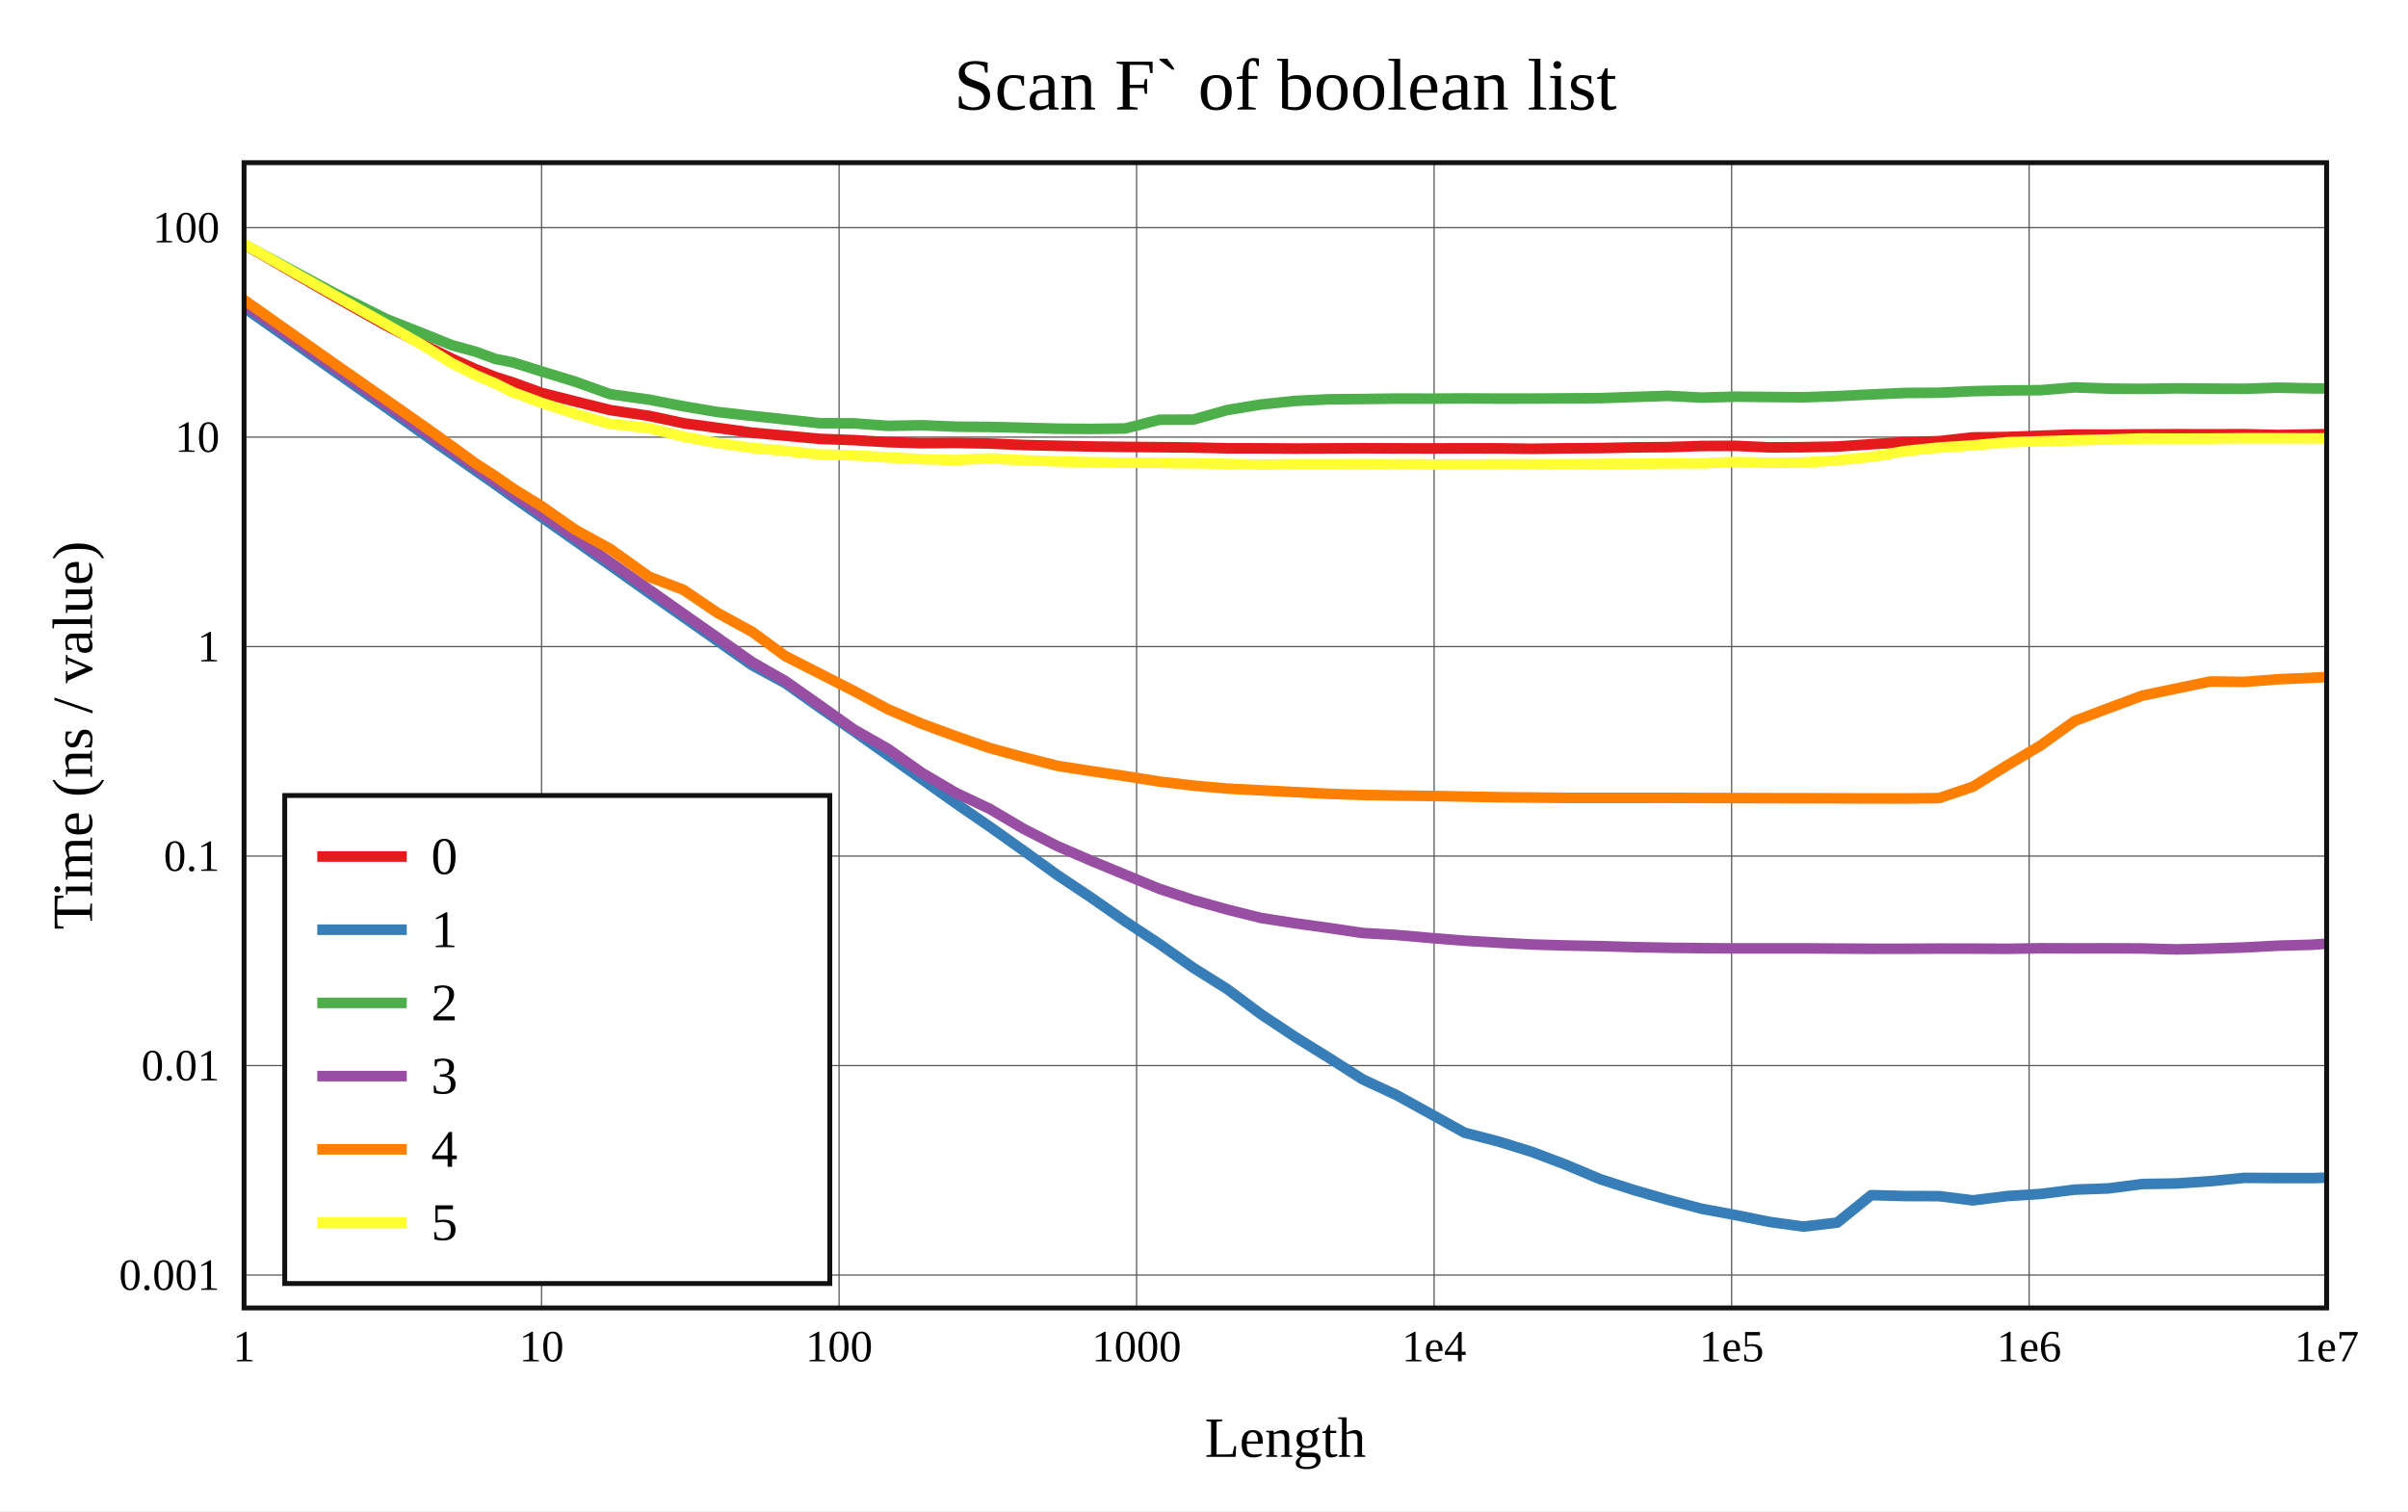
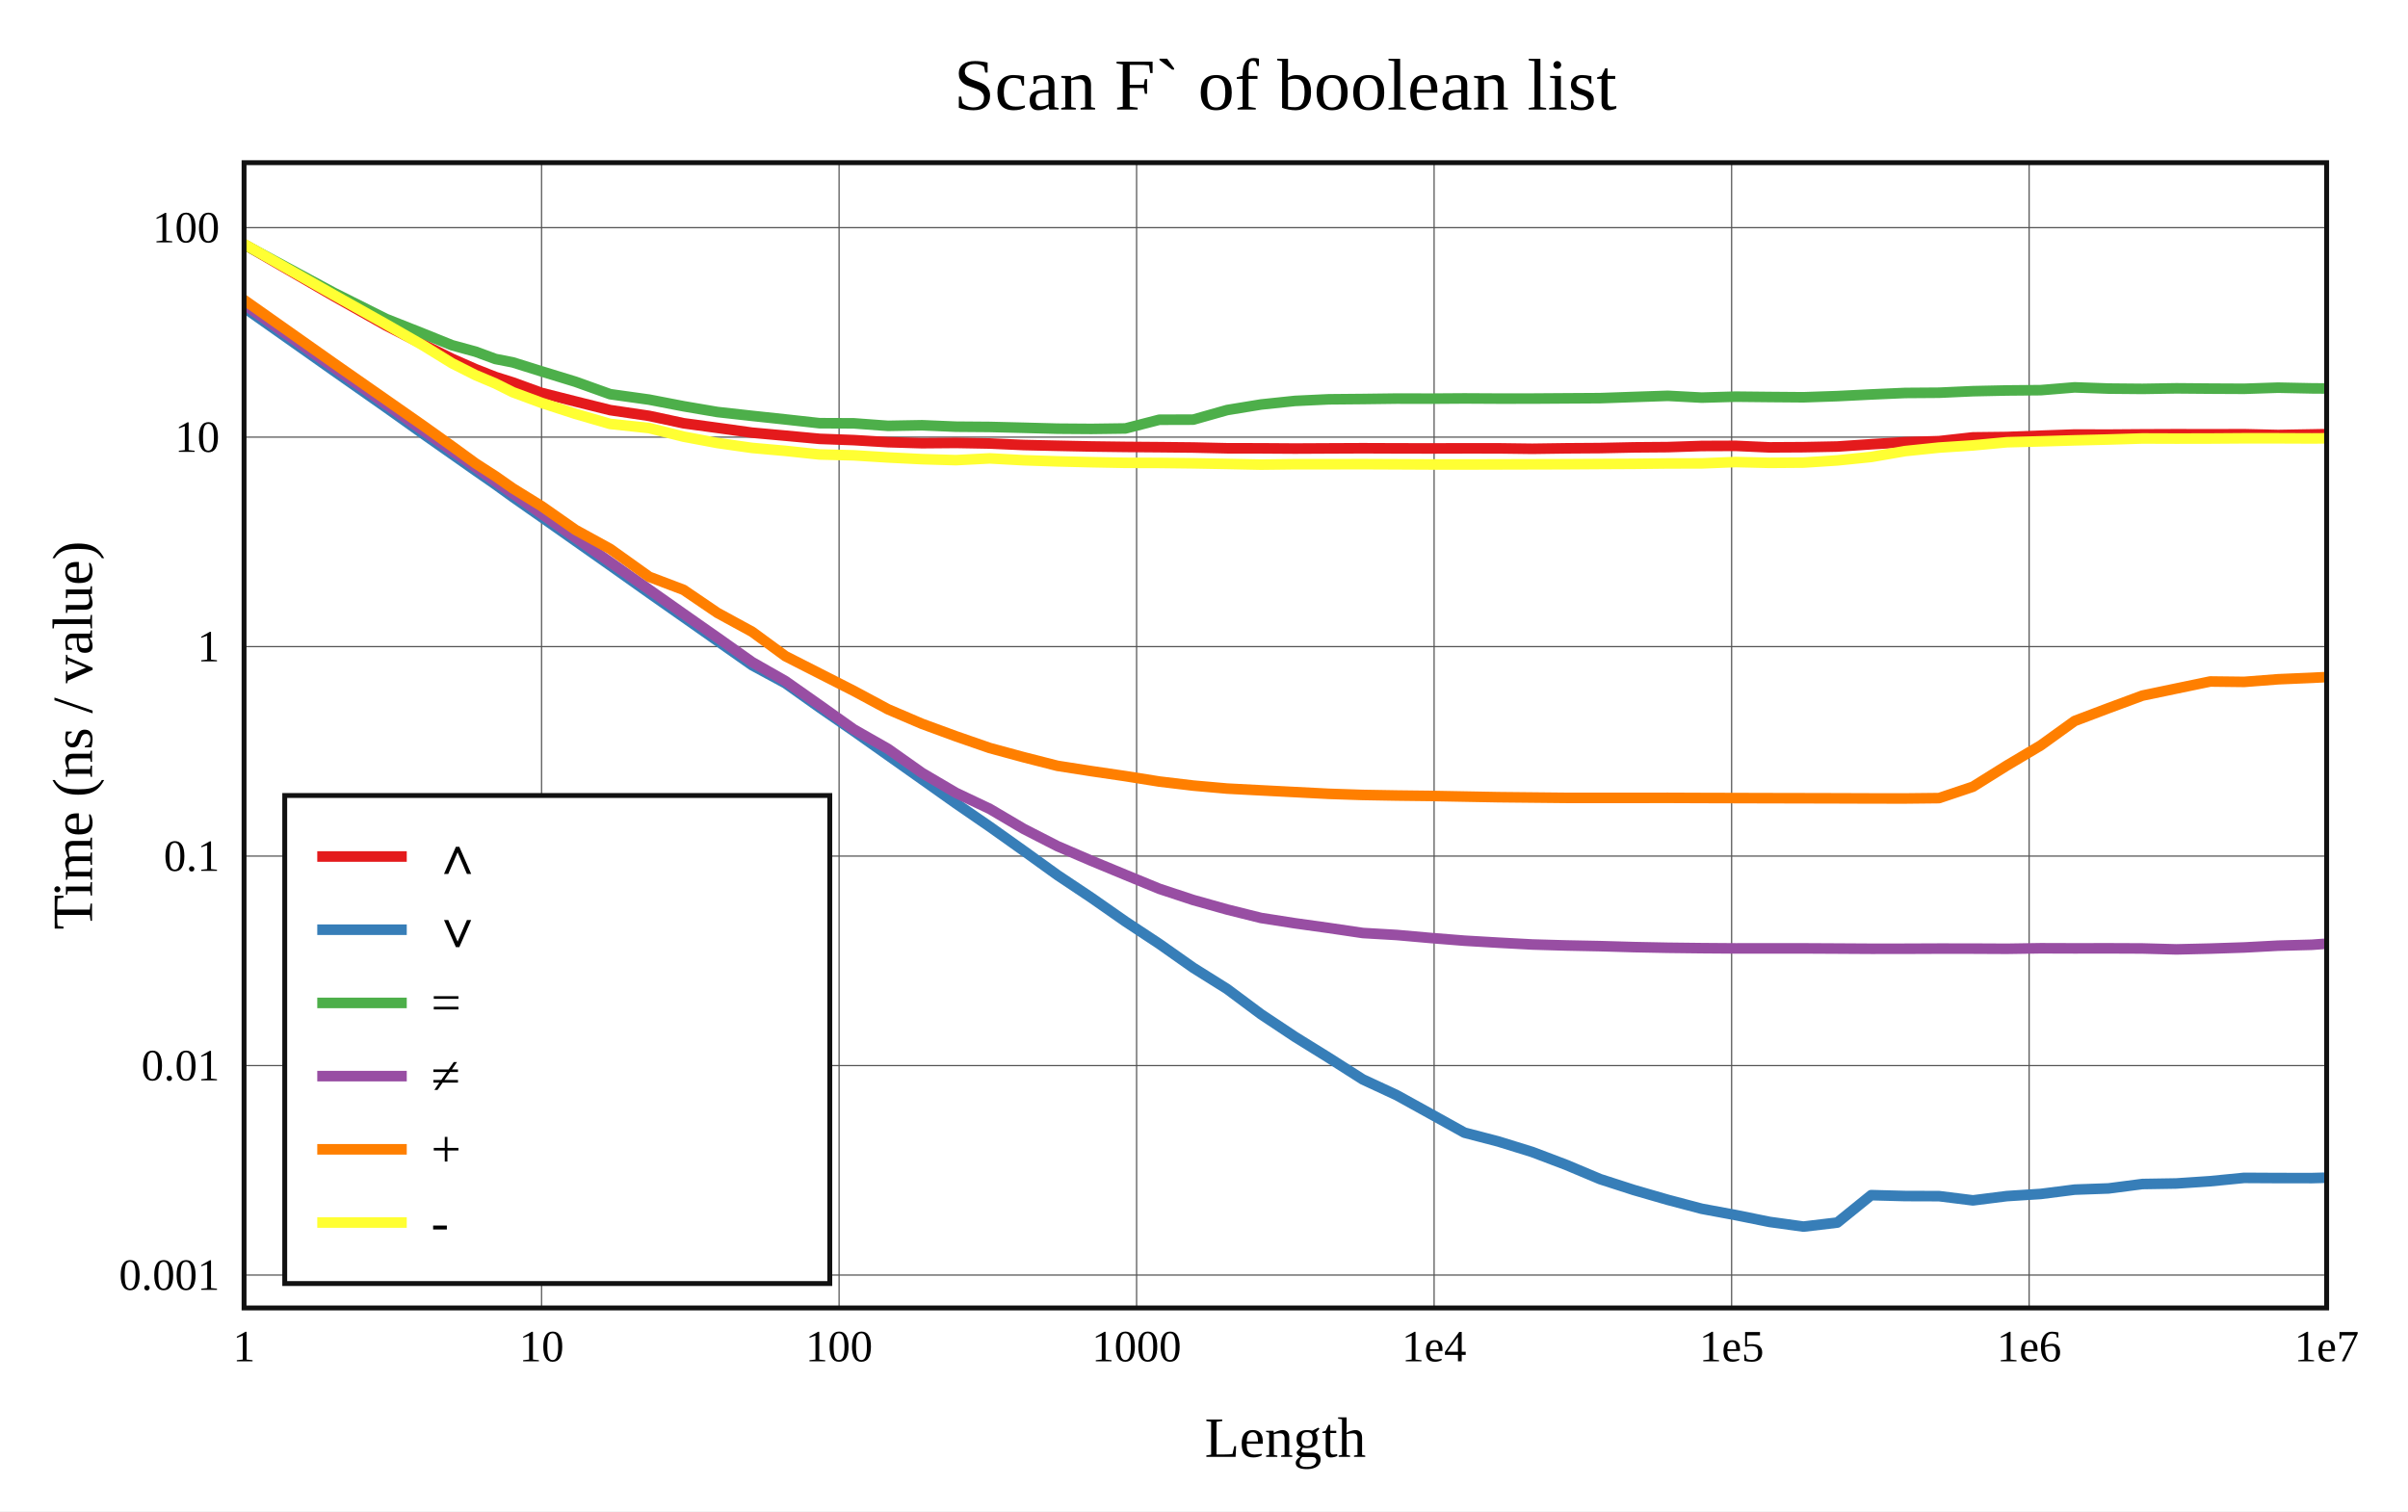
<svg xmlns="http://www.w3.org/2000/svg" viewBox="-60 -40 592 371.6" height="557.4" width="888">
  <g stroke-width="2.6" font-size="14px" text-anchor="middle">
    <defs>
      <clipPath id="clip">
        <rect x="0" y="0" width="512" height="281.6" />
      </clipPath>
    </defs>
    <rect fill="white" x="-60" y="-40" width="592" height="371.6" />
    <text dy="0.33em" font-size="18px" x="256" y="-19">Scan F` of boolean list</text>
    <text dy="0.33em" x="256" y="313.6">Length</text>
    <text dy="0.33em" transform="rotate(-90)" x="-140.8" y="-42">Time (ns / value)</text>
    <g stroke-width="0.3" stroke="#555">
      <path d="M73.143 0v281.6" />
      <path d="M146.286 0v281.6" />
      <path d="M219.429 0v281.6" />
      <path d="M292.571 0v281.6" />
      <path d="M365.714 0v281.6" />
      <path d="M438.857 0v281.6" />
      <path d="M0 273.515h512" />
      <path d="M0 222.007h512" />
      <path d="M0 170.499h512" />
      <path d="M0 118.991h512" />
      <path d="M0 67.483h512" />
      <path d="M0 15.975h512" />
    </g>
    <g font-size="11px">
      <text dy="0.33em" x="0" y="291.1">1</text>
      <text dy="0.33em" x="73.143" y="291.1">10</text>
      <text dy="0.33em" x="146.286" y="291.1">100</text>
      <text dy="0.33em" x="219.429" y="291.1">1000</text>
      <text dy="0.33em" x="292.571" y="291.1">1e4</text>
      <text dy="0.33em" x="365.714" y="291.1">1e5</text>
      <text dy="0.33em" x="438.857" y="291.1">1e6</text>
      <text dy="0.33em" x="512" y="291.1">1e7</text>
      <g text-anchor="end">
        <text dy="0.33em" x="-6" y="273.515">0.001</text>
        <text dy="0.33em" x="-6" y="222.007">0.01</text>
        <text dy="0.33em" x="-6" y="170.499">0.1</text>
        <text dy="0.33em" x="-6" y="118.991">1</text>
        <text dy="0.33em" x="-6" y="67.483">10</text>
        <text dy="0.33em" x="-6" y="15.975">100</text>
      </g>
    </g>
    <g clip-path="url(#clip)" fill="none" stroke-linecap="round" stroke-linejoin="round">
      <path stroke="#e41a1c" d="M0 20.058L22.018 32.789L34.898 40.035L44.036 44.721L51.125 48.22L56.916 50.772L61.813 52.697L66.055 54.035L73.143 56.609L81.477 58.715L89.999 60.841L99.601 62.26L108.041 64.071L116.375 65.204L124.897 66.389L133.087 67.129L141.495 67.908L149.886 68.215L158.307 68.725L166.675 68.971L175.009 68.902L183.333 69.051L191.644 69.424L199.973 69.612L208.325 69.781L216.676 69.889L225.008 69.954L233.35 70.036L241.684 70.226L250.012 70.239L258.349 70.292L266.687 70.252L275.026 70.216L283.357 70.246L291.692 70.261L300.029 70.24L308.363 70.242L316.697 70.35L325.031 70.233L333.365 70.178L341.699 70.002L350.034 69.937L358.368 69.661L366.702 69.629L375.036 70.003L383.37 69.956L391.705 69.794L400.039 69.234L408.373 68.719L416.707 68.47L425.041 67.547L433.375 67.452L441.71 67.132L450.044 66.845L458.378 66.865L466.712 66.805L475.046 66.773L483.38 66.791L491.714 66.767L500.049 66.959L508.383 66.816L516.717 66.663" />
      <path stroke="#377eb8" d="M0 35.617L22.018 51.144L34.898 60.178L44.036 66.683L51.125 71.655L56.916 75.726L61.813 79.125L66.055 82.192L73.143 87.147L81.477 93.01L89.999 99.005L99.601 105.813L108.041 111.728L116.375 117.58L124.897 123.566L133.087 127.995L141.495 133.969L149.886 139.758L158.307 145.715L166.675 151.634L175.009 157.539L183.333 163.27L191.644 169.174L199.973 175.174L208.325 180.749L216.676 186.58L225.008 192.082L233.35 197.957L241.684 203.179L250.012 209.383L258.349 214.928L266.687 220.096L275.026 225.407L283.357 229.277L291.692 233.88L300.029 238.505L308.363 240.673L316.697 243.257L325.031 246.415L333.365 249.922L341.699 252.612L350.034 255.021L358.368 257.218L366.702 258.765L375.036 260.449L383.37 261.6L391.705 260.611L400.039 253.867L408.373 254.088L416.707 254.114L425.041 255.152L433.375 254.101L441.71 253.57L450.044 252.512L458.378 252.213L466.712 251.131L475.046 250.997L483.38 250.437L491.714 249.619L500.049 249.665L508.383 249.673L516.717 249.444" />
      <path stroke="#4daf4a" d="M0 20.1L22.018 31.961L34.898 38.411L44.036 42.029L51.125 44.887L56.916 46.467L61.813 48.271L66.055 49.098L73.143 51.315L81.477 53.867L89.999 56.921L99.601 58.263L108.041 59.89L116.375 61.309L124.897 62.256L133.087 63.128L141.495 64.057L149.886 64.091L158.307 64.712L166.675 64.564L175.009 64.914L183.333 64.979L191.644 65.183L199.973 65.402L208.325 65.461L216.676 65.35L225.008 63.207L233.35 63.182L241.684 60.823L250.012 59.459L258.349 58.581L266.687 58.185L275.026 58.111L283.357 58.005L291.692 58.021L300.029 57.966L308.363 58.009L316.697 58.004L325.031 57.948L333.365 57.898L341.699 57.607L350.034 57.327L358.368 57.768L366.702 57.532L375.036 57.618L383.37 57.685L391.705 57.401L400.039 56.987L408.373 56.621L416.707 56.563L425.041 56.185L433.375 56.008L441.71 55.933L450.044 55.251L458.378 55.546L466.712 55.62L475.046 55.487L483.38 55.557L491.714 55.599L500.049 55.322L508.383 55.496L516.717 55.553" />
      <path stroke="#984ea3" d="M0 34.835L22.018 50.342L34.898 59.389L44.036 65.859L51.125 70.83L56.916 74.906L61.813 78.4L66.055 81.349L73.143 86.35L81.477 92.226L89.999 98.221L99.601 104.98L108.041 110.93L116.375 116.765L124.897 122.796L133.087 127.464L141.495 133.373L149.886 139.335L158.307 144.129L166.675 150.043L175.009 154.945L183.333 158.895L191.644 163.793L199.973 168.059L208.325 171.656L216.676 175.114L225.008 178.543L233.35 181.299L241.684 183.638L250.012 185.713L258.349 187.014L266.687 188.177L275.026 189.41L283.357 189.897L291.692 190.635L300.029 191.3L308.363 191.788L316.697 192.235L325.031 192.475L333.365 192.639L341.699 192.879L350.034 193.042L358.368 193.138L366.702 193.198L375.036 193.194L383.37 193.192L391.705 193.234L400.039 193.283L408.373 193.277L416.707 193.243L425.041 193.25L433.375 193.29L441.71 193.163L450.044 193.189L458.378 193.177L466.712 193.211L475.046 193.438L483.38 193.243L491.714 192.968L500.049 192.526L508.383 192.301L516.717 191.693" />
      <path stroke="#ff7f00" d="M0 33.751L22.018 49.284L34.898 58.272L44.036 64.66L51.125 69.723L56.916 73.942L61.813 77.096L66.055 80.069L73.143 84.451L81.477 90.289L89.999 94.966L99.601 101.825L108.041 105.03L116.375 110.694L124.897 115.339L133.087 121.337L141.495 125.611L149.886 129.872L158.307 134.398L166.675 137.978L175.009 141.042L183.333 143.928L191.644 146.183L199.973 148.306L208.325 149.612L216.676 150.839L225.008 152.171L233.35 153.164L241.684 153.899L250.012 154.332L258.349 154.761L266.687 155.187L275.026 155.464L283.357 155.608L291.692 155.709L300.029 155.864L308.363 156.016L316.697 156.099L325.031 156.184L333.365 156.191L341.699 156.189L350.034 156.178L358.368 156.211L366.702 156.232L375.036 156.255L383.37 156.272L391.705 156.292L400.039 156.322L408.373 156.33L416.707 156.242L425.041 153.442L433.375 148.234L441.71 143.28L450.044 137.277L458.378 134.122L466.712 131.038L475.046 129.296L483.38 127.567L491.714 127.665L500.049 127.02L508.383 126.662L516.717 126.24" />
      <path stroke="#ffff33" d="M0 20L22.018 32.506L34.898 39.723L44.036 44.958L51.125 49.32L56.916 52.24L61.813 54.312L66.055 56.431L73.143 59.061L81.477 61.766L89.999 64.237L99.601 65.261L108.041 67.365L116.375 68.928L124.897 70.138L133.087 70.861L141.495 71.75L149.886 71.958L158.307 72.484L166.675 72.901L175.009 73.142L183.333 72.711L191.644 73.166L199.973 73.444L208.325 73.647L216.676 73.802L225.008 73.824L233.35 73.923L241.684 74.075L250.012 74.243L258.349 74.144L266.687 74.146L275.026 74.129L283.357 74.165L291.692 74.206L300.029 74.213L308.363 74.19L316.697 74.169L325.031 74.147L333.365 74.091L341.699 74.05L350.034 73.957L358.368 73.941L366.702 73.609L375.036 73.806L383.37 73.745L391.705 73.206L400.039 72.359L408.373 70.918L416.707 70.056L425.041 69.518L433.375 68.743L441.71 68.517L450.044 68.277L458.378 68.071L466.712 67.815L475.046 67.843L483.38 67.827L491.714 67.769L500.049 67.772L508.383 67.805L516.717 67.74" />
    </g>
    <rect stroke-width="1.2" stroke="#111" fill="none" x="0" y="0" width="512" height="281.6" />
    <g transform="translate(10,155.6)" text-anchor="start" font-size="13px">
      <rect stroke-width="1.2" stroke="#111" fill="white" x="0" y="0" width="134" height="120" />
      <path stroke="#e41a1c" d="M8 15h22" />
      <path stroke="#377eb8" d="M8 33h22" />
      <path stroke="#4daf4a" d="M8 51h22" />
      <path stroke="#984ea3" d="M8 69h22" />
      <path stroke="#ff7f00" d="M8 87h22" />
      <path stroke="#ffff33" d="M8 105h22" />
-       <text dy="0.33em" x="36" y="15">0</text>
-       <text dy="0.33em" x="36" y="33">1</text>
-       <text dy="0.33em" x="36" y="51">2</text>
-       <text dy="0.33em" x="36" y="69">3</text>
-       <text dy="0.33em" x="36" y="87">4</text>
-       <text dy="0.33em" x="36" y="105">5</text>
+       <text dy="0.33em" x="36" y="15">∧</text>
+       <text dy="0.33em" x="36" y="33">∨</text>
+       <text dy="0.33em" x="36" y="51">=</text>
+       <text dy="0.33em" x="36" y="69">≠</text>
+       <text dy="0.33em" x="36" y="87">+</text>
+       <text dy="0.33em" x="36" y="105">-</text>
    </g>
  </g>
</svg>
